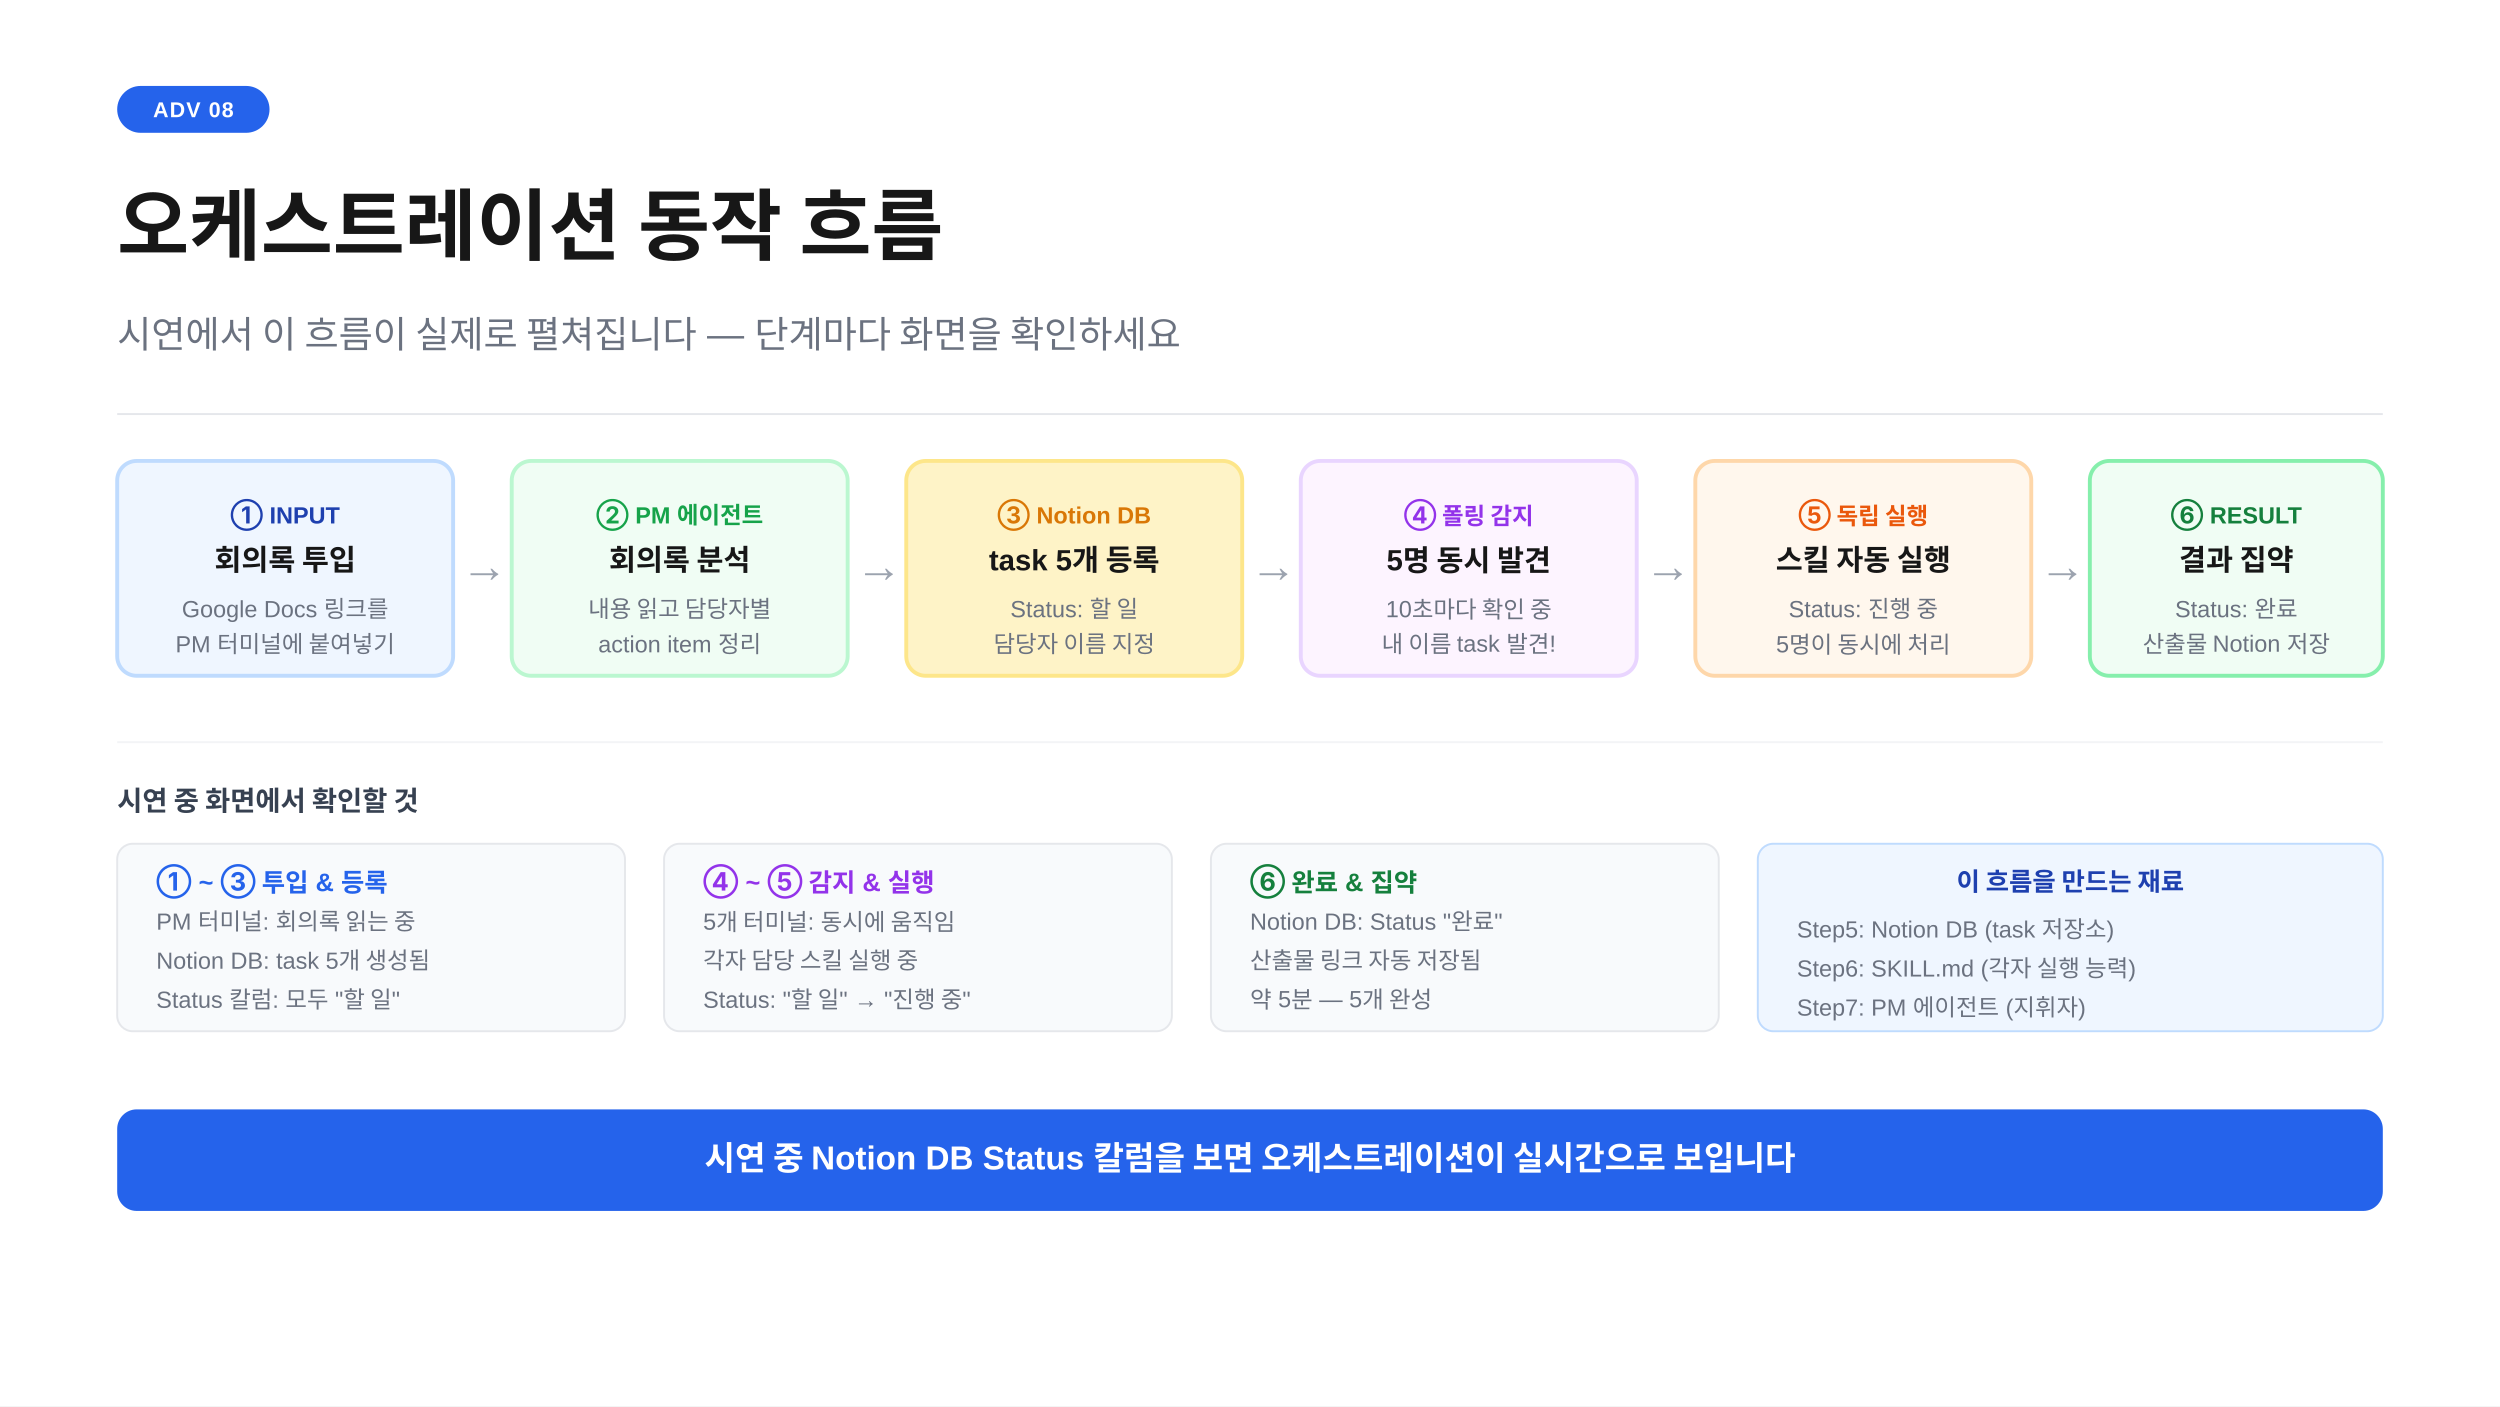
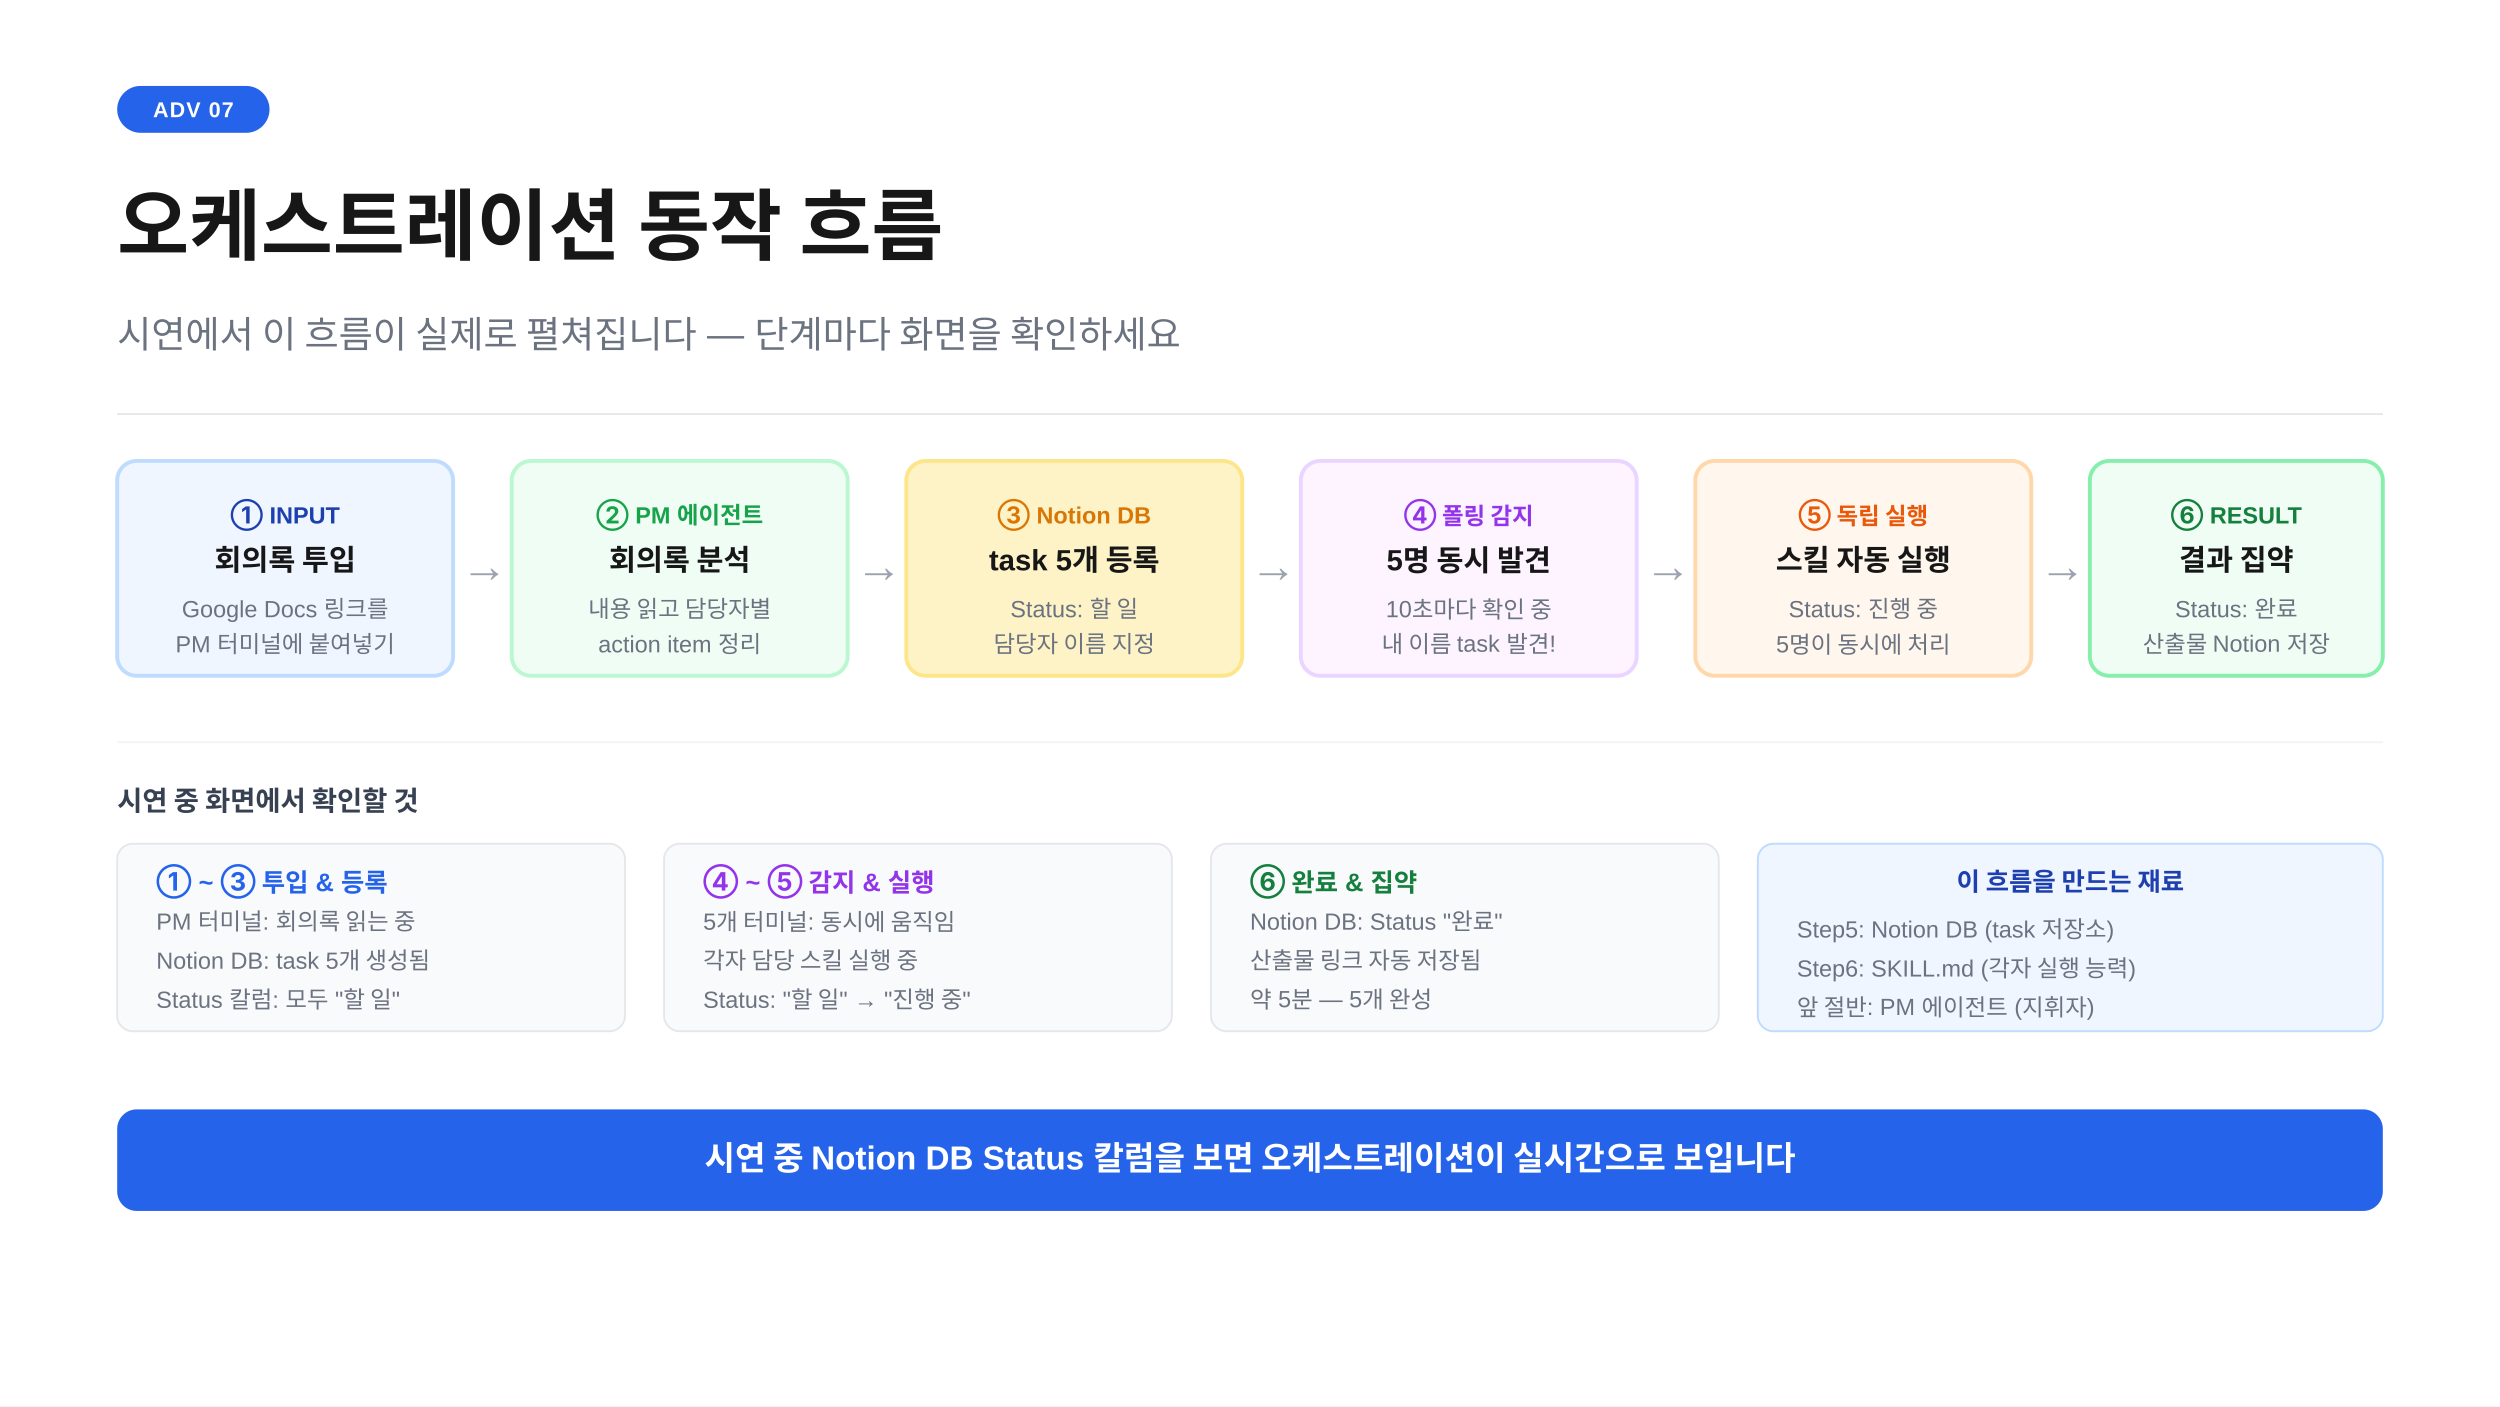
<svg xmlns="http://www.w3.org/2000/svg" width="1280" height="720" viewBox="0 0 1280 720">
  <rect width="1280" height="720" fill="#ffffff" />
  <rect x="60" y="44" width="78" height="24" rx="12" fill="#2563eb" />
-   <text x="99" y="60" text-anchor="middle" font-family="-apple-system,BlinkMacSystemFont,'Segoe UI',Arial,sans-serif" font-size="11" font-weight="700" fill="#ffffff" letter-spacing="0.05em">ADV 08</text>
+   <text x="99" y="60" text-anchor="middle" font-family="-apple-system,BlinkMacSystemFont,'Segoe UI',Arial,sans-serif" font-size="11" font-weight="700" fill="#ffffff" letter-spacing="0.05em">ADV 07</text>
  <text x="60" y="130" font-family="-apple-system,BlinkMacSystemFont,'Segoe UI',Arial,sans-serif" font-size="40" font-weight="700" fill="#171717">오케스트레이션 동작 흐름</text>
  <text x="60" y="178" font-family="-apple-system,BlinkMacSystemFont,'Segoe UI',Arial,sans-serif" font-size="19" fill="#6b7280">시연에서 이 흐름이 실제로 펼쳐집니다 — 단계마다 화면을 확인하세요</text>
  <line x1="60" y1="212" x2="1220" y2="212" stroke="#e5e7eb" stroke-width="1" />
  <rect x="60" y="236" width="172" height="110" rx="10" fill="#eff6ff" stroke="#bfdbfe" stroke-width="2" />
  <text x="146" y="268" text-anchor="middle" font-family="-apple-system,BlinkMacSystemFont,'Segoe UI',Arial,sans-serif" font-size="12" font-weight="700" fill="#1e40af">① INPUT</text>
  <text x="146" y="292" text-anchor="middle" font-family="-apple-system,BlinkMacSystemFont,'Segoe UI',Arial,sans-serif" font-size="15" font-weight="700" fill="#171717">회의록 투입</text>
  <text x="146" y="316" text-anchor="middle" font-family="-apple-system,BlinkMacSystemFont,'Segoe UI',Arial,sans-serif" font-size="12" fill="#6b7280">Google Docs 링크를</text>
  <text x="146" y="334" text-anchor="middle" font-family="-apple-system,BlinkMacSystemFont,'Segoe UI',Arial,sans-serif" font-size="12" fill="#6b7280">PM 터미널에 붙여넣기</text>
  <text x="248" y="298" text-anchor="middle" font-family="-apple-system,BlinkMacSystemFont,'Segoe UI',Arial,sans-serif" font-size="24" fill="#9ca3af">→</text>
  <rect x="262" y="236" width="172" height="110" rx="10" fill="#f0fdf4" stroke="#bbf7d0" stroke-width="2" />
  <text x="348" y="268" text-anchor="middle" font-family="-apple-system,BlinkMacSystemFont,'Segoe UI',Arial,sans-serif" font-size="12" font-weight="700" fill="#16a34a">② PM 에이전트</text>
  <text x="348" y="292" text-anchor="middle" font-family="-apple-system,BlinkMacSystemFont,'Segoe UI',Arial,sans-serif" font-size="15" font-weight="700" fill="#171717">회의록 분석</text>
  <text x="348" y="316" text-anchor="middle" font-family="-apple-system,BlinkMacSystemFont,'Segoe UI',Arial,sans-serif" font-size="12" fill="#6b7280">내용 읽고 담당자별</text>
  <text x="348" y="334" text-anchor="middle" font-family="-apple-system,BlinkMacSystemFont,'Segoe UI',Arial,sans-serif" font-size="12" fill="#6b7280">action item 정리</text>
  <text x="450" y="298" text-anchor="middle" font-family="-apple-system,BlinkMacSystemFont,'Segoe UI',Arial,sans-serif" font-size="24" fill="#9ca3af">→</text>
  <rect x="464" y="236" width="172" height="110" rx="10" fill="#fef3c7" stroke="#fde68a" stroke-width="2" />
  <text x="550" y="268" text-anchor="middle" font-family="-apple-system,BlinkMacSystemFont,'Segoe UI',Arial,sans-serif" font-size="12" font-weight="700" fill="#d97706">③ Notion DB</text>
  <text x="550" y="292" text-anchor="middle" font-family="-apple-system,BlinkMacSystemFont,'Segoe UI',Arial,sans-serif" font-size="15" font-weight="700" fill="#171717">task 5개 등록</text>
  <text x="550" y="316" text-anchor="middle" font-family="-apple-system,BlinkMacSystemFont,'Segoe UI',Arial,sans-serif" font-size="12" fill="#6b7280">Status: 할 일</text>
  <text x="550" y="334" text-anchor="middle" font-family="-apple-system,BlinkMacSystemFont,'Segoe UI',Arial,sans-serif" font-size="12" fill="#6b7280">담당자 이름 지정</text>
  <text x="652" y="298" text-anchor="middle" font-family="-apple-system,BlinkMacSystemFont,'Segoe UI',Arial,sans-serif" font-size="24" fill="#9ca3af">→</text>
  <rect x="666" y="236" width="172" height="110" rx="10" fill="#fdf4ff" stroke="#e9d5ff" stroke-width="2" />
  <text x="752" y="268" text-anchor="middle" font-family="-apple-system,BlinkMacSystemFont,'Segoe UI',Arial,sans-serif" font-size="12" font-weight="700" fill="#9333ea">④ 폴링 감지</text>
  <text x="752" y="292" text-anchor="middle" font-family="-apple-system,BlinkMacSystemFont,'Segoe UI',Arial,sans-serif" font-size="15" font-weight="700" fill="#171717">5명 동시 발견</text>
  <text x="752" y="316" text-anchor="middle" font-family="-apple-system,BlinkMacSystemFont,'Segoe UI',Arial,sans-serif" font-size="12" fill="#6b7280">10초마다 확인 중</text>
  <text x="752" y="334" text-anchor="middle" font-family="-apple-system,BlinkMacSystemFont,'Segoe UI',Arial,sans-serif" font-size="12" fill="#6b7280">내 이름 task 발견!</text>
  <text x="854" y="298" text-anchor="middle" font-family="-apple-system,BlinkMacSystemFont,'Segoe UI',Arial,sans-serif" font-size="24" fill="#9ca3af">→</text>
  <rect x="868" y="236" width="172" height="110" rx="10" fill="#fff7ed" stroke="#fed7aa" stroke-width="2" />
  <text x="954" y="268" text-anchor="middle" font-family="-apple-system,BlinkMacSystemFont,'Segoe UI',Arial,sans-serif" font-size="12" font-weight="700" fill="#ea580c">⑤ 독립 실행</text>
  <text x="954" y="292" text-anchor="middle" font-family="-apple-system,BlinkMacSystemFont,'Segoe UI',Arial,sans-serif" font-size="15" font-weight="700" fill="#171717">스킬 자동 실행</text>
  <text x="954" y="316" text-anchor="middle" font-family="-apple-system,BlinkMacSystemFont,'Segoe UI',Arial,sans-serif" font-size="12" fill="#6b7280">Status: 진행 중</text>
  <text x="954" y="334" text-anchor="middle" font-family="-apple-system,BlinkMacSystemFont,'Segoe UI',Arial,sans-serif" font-size="12" fill="#6b7280">5명이 동시에 처리</text>
  <text x="1056" y="298" text-anchor="middle" font-family="-apple-system,BlinkMacSystemFont,'Segoe UI',Arial,sans-serif" font-size="24" fill="#9ca3af">→</text>
  <rect x="1070" y="236" width="150" height="110" rx="10" fill="#f0fdf4" stroke="#86efac" stroke-width="2" />
  <text x="1145" y="268" text-anchor="middle" font-family="-apple-system,BlinkMacSystemFont,'Segoe UI',Arial,sans-serif" font-size="12" font-weight="700" fill="#15803d">⑥ RESULT</text>
  <text x="1145" y="292" text-anchor="middle" font-family="-apple-system,BlinkMacSystemFont,'Segoe UI',Arial,sans-serif" font-size="15" font-weight="700" fill="#171717">결과 집약</text>
  <text x="1145" y="316" text-anchor="middle" font-family="-apple-system,BlinkMacSystemFont,'Segoe UI',Arial,sans-serif" font-size="12" fill="#6b7280">Status: 완료</text>
  <text x="1145" y="334" text-anchor="middle" font-family="-apple-system,BlinkMacSystemFont,'Segoe UI',Arial,sans-serif" font-size="12" fill="#6b7280">산출물 Notion 저장</text>
  <line x1="60" y1="380" x2="1220" y2="380" stroke="#f3f4f6" stroke-width="1" />
  <text x="60" y="415" font-family="-apple-system,BlinkMacSystemFont,'Segoe UI',Arial,sans-serif" font-size="14" font-weight="700" fill="#374151">시연 중 화면에서 확인할 것</text>
  <rect x="60" y="432" width="260" height="96" rx="8" fill="#f8fafc" stroke="#e5e7eb" stroke-width="1" />
  <text x="80" y="456" font-family="-apple-system,BlinkMacSystemFont,'Segoe UI',Arial,sans-serif" font-size="13" font-weight="700" fill="#2563eb">① ~ ③ 투입 &amp; 등록</text>
  <text x="80" y="476" font-family="-apple-system,BlinkMacSystemFont,'Segoe UI',Arial,sans-serif" font-size="12" fill="#6b7280">PM 터미널: 회의록 읽는 중</text>
  <text x="80" y="496" font-family="-apple-system,BlinkMacSystemFont,'Segoe UI',Arial,sans-serif" font-size="12" fill="#6b7280">Notion DB: task 5개 생성됨</text>
  <text x="80" y="516" font-family="-apple-system,BlinkMacSystemFont,'Segoe UI',Arial,sans-serif" font-size="12" fill="#6b7280">Status 칼럼: 모두 "할 일"</text>
  <rect x="340" y="432" width="260" height="96" rx="8" fill="#f8fafc" stroke="#e5e7eb" stroke-width="1" />
  <text x="360" y="456" font-family="-apple-system,BlinkMacSystemFont,'Segoe UI',Arial,sans-serif" font-size="13" font-weight="700" fill="#9333ea">④ ~ ⑤ 감지 &amp; 실행</text>
  <text x="360" y="476" font-family="-apple-system,BlinkMacSystemFont,'Segoe UI',Arial,sans-serif" font-size="12" fill="#6b7280">5개 터미널: 동시에 움직임</text>
  <text x="360" y="496" font-family="-apple-system,BlinkMacSystemFont,'Segoe UI',Arial,sans-serif" font-size="12" fill="#6b7280">각자 담당 스킬 실행 중</text>
  <text x="360" y="516" font-family="-apple-system,BlinkMacSystemFont,'Segoe UI',Arial,sans-serif" font-size="12" fill="#6b7280">Status: "할 일" → "진행 중"</text>
  <rect x="620" y="432" width="260" height="96" rx="8" fill="#f8fafc" stroke="#e5e7eb" stroke-width="1" />
  <text x="640" y="456" font-family="-apple-system,BlinkMacSystemFont,'Segoe UI',Arial,sans-serif" font-size="13" font-weight="700" fill="#15803d">⑥ 완료 &amp; 집약</text>
  <text x="640" y="476" font-family="-apple-system,BlinkMacSystemFont,'Segoe UI',Arial,sans-serif" font-size="12" fill="#6b7280">Notion DB: Status "완료"</text>
  <text x="640" y="496" font-family="-apple-system,BlinkMacSystemFont,'Segoe UI',Arial,sans-serif" font-size="12" fill="#6b7280">산출물 링크 자동 저장됨</text>
  <text x="640" y="516" font-family="-apple-system,BlinkMacSystemFont,'Segoe UI',Arial,sans-serif" font-size="12" fill="#6b7280">약 5분 — 5개 완성</text>
  <rect x="900" y="432" width="320" height="96" rx="8" fill="#eff6ff" stroke="#bfdbfe" stroke-width="1" />
  <text x="1060" y="456" text-anchor="middle" font-family="-apple-system,BlinkMacSystemFont,'Segoe UI',Arial,sans-serif" font-size="13" font-weight="700" fill="#1e40af">이 흐름을 만드는 재료</text>
  <text x="920" y="480" font-family="-apple-system,BlinkMacSystemFont,'Segoe UI',Arial,sans-serif" font-size="12" fill="#6b7280">Step5: Notion DB (task 저장소)</text>
  <text x="920" y="500" font-family="-apple-system,BlinkMacSystemFont,'Segoe UI',Arial,sans-serif" font-size="12" fill="#6b7280">Step6: SKILL.md (각자 실행 능력)</text>
-   <text x="920" y="520" font-family="-apple-system,BlinkMacSystemFont,'Segoe UI',Arial,sans-serif" font-size="12" fill="#6b7280">Step7: PM 에이전트 (지휘자)</text>
+   <text x="920" y="520" font-family="-apple-system,BlinkMacSystemFont,'Segoe UI',Arial,sans-serif" font-size="12" fill="#6b7280">앞 절반: PM 에이전트 (지휘자)</text>
  <rect x="60" y="568" width="1160" height="52" rx="10" fill="#2563eb" />
  <text x="640" y="599" text-anchor="middle" font-family="-apple-system,BlinkMacSystemFont,'Segoe UI',Arial,sans-serif" font-size="17" font-weight="600" fill="#ffffff">시연 중 Notion DB Status 칼럼을 보면 오케스트레이션이 실시간으로 보입니다</text>
</svg>
